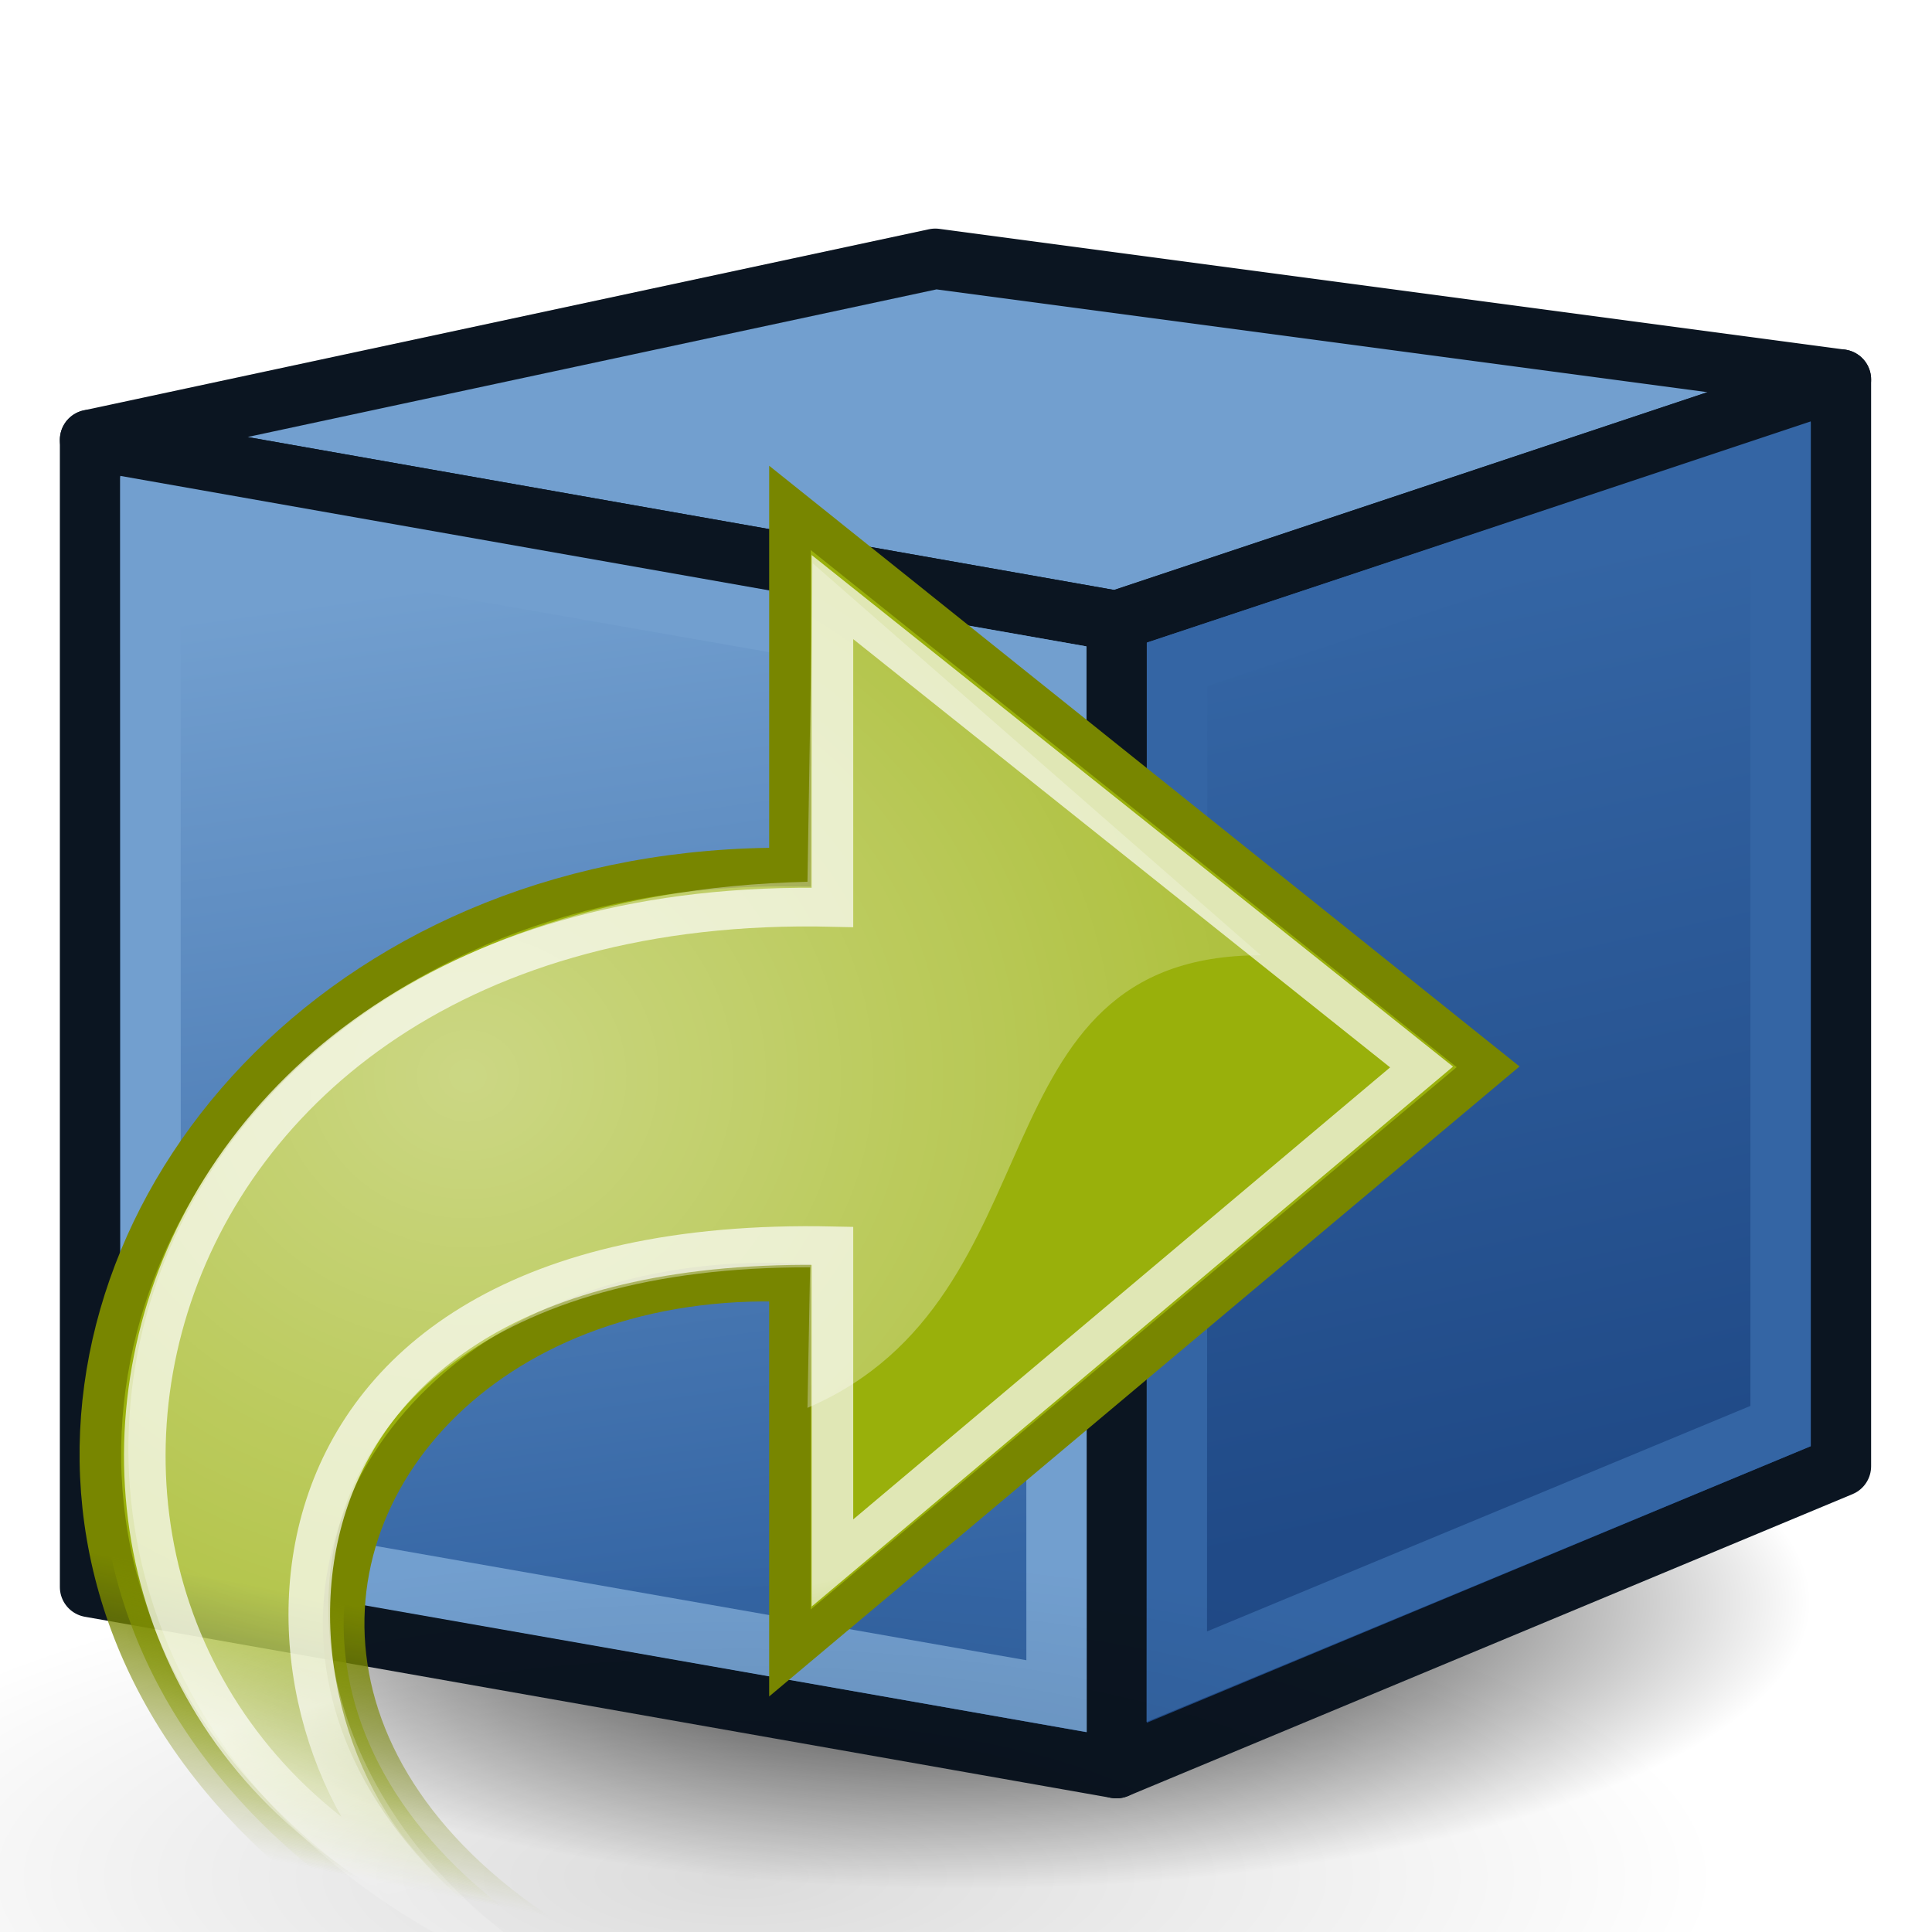
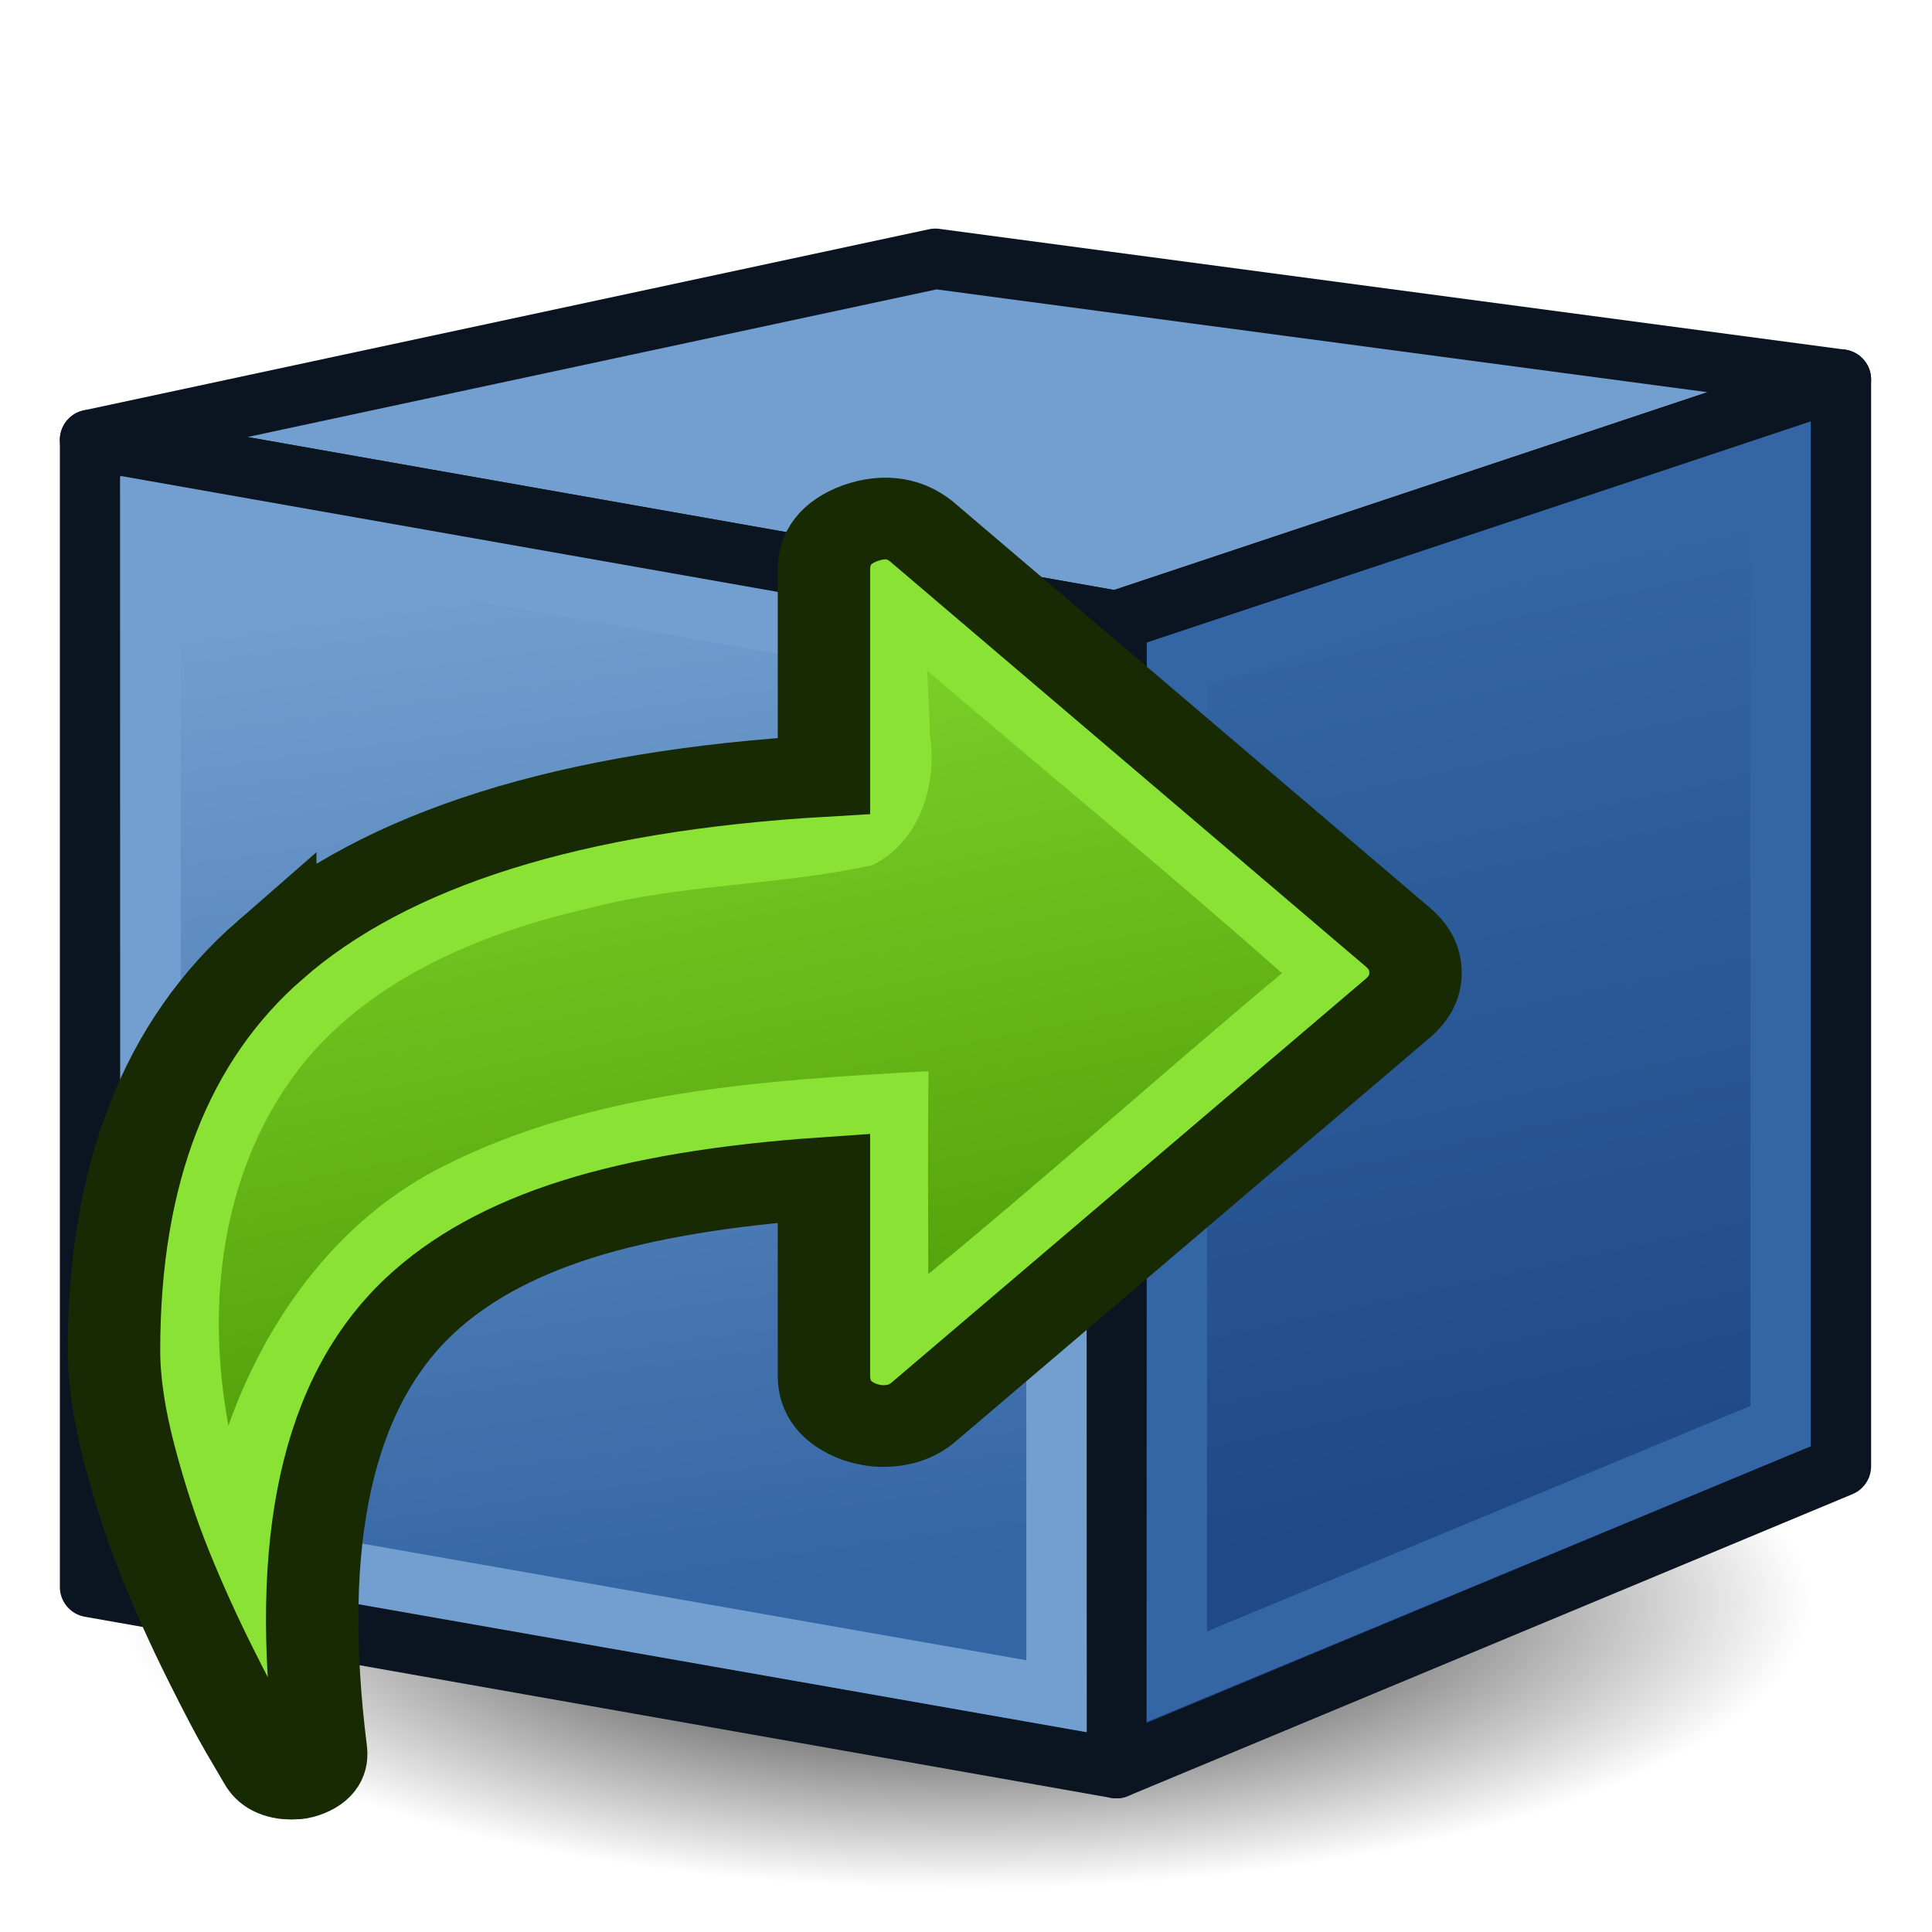
<svg xmlns="http://www.w3.org/2000/svg" xmlns:xlink="http://www.w3.org/1999/xlink" width="64px" height="64px" id="svg2980" version="1.1">
  <defs id="defs2982">
    <linearGradient id="linearGradient3864">
      <stop id="stop3866" offset="0" style="stop-color:#71b2f8;stop-opacity:1;" />
      <stop id="stop3868" offset="1" style="stop-color:#002795;stop-opacity:1;" />
    </linearGradient>
    <linearGradient xlink:href="#linearGradient3377-28" id="linearGradient3616-9" gradientUnits="userSpaceOnUse" x1="901.188" y1="1190.875" x2="1267.906" y2="1190.875" gradientTransform="matrix(0.1367863,0,0,0.1367863,-122.454,-135.8206)" />
    <linearGradient id="linearGradient3377-28">
      <stop id="stop3379-2" offset="0" style="stop-color:#ffaa00;stop-opacity:1;" />
      <stop id="stop3381-9" offset="1" style="stop-color:#faff2b;stop-opacity:1;" />
    </linearGradient>
    <linearGradient gradientUnits="userSpaceOnUse" y2="1190.875" x2="1267.906" y1="1190.875" x1="901.188" id="linearGradient3383-7" xlink:href="#linearGradient3377-28" />
    <linearGradient xlink:href="#linearGradient3377-2" id="linearGradient3616" gradientUnits="userSpaceOnUse" x1="901.188" y1="1190.875" x2="1267.906" y2="1190.875" gradientTransform="matrix(0.1367863,0,0,0.1367863,-122.454,-135.8206)" />
    <linearGradient id="linearGradient3377-2">
      <stop id="stop3379-6" offset="0" style="stop-color:#ffaa00;stop-opacity:1;" />
      <stop id="stop3381-7" offset="1" style="stop-color:#faff2b;stop-opacity:1;" />
    </linearGradient>
    <linearGradient gradientUnits="userSpaceOnUse" y2="1190.875" x2="1267.906" y1="1190.875" x1="901.188" id="linearGradient3383-6" xlink:href="#linearGradient3377-2" />
    <radialGradient gradientUnits="userSpaceOnUse" gradientTransform="matrix(1.43075,-1.3605156e-7,1.202713e-8,0.1264801,-475.3928,1244.283)" r="194.406" fy="1424.447" fx="1103.64" cy="1424.447" cx="1103.64" id="radialGradient6355" xlink:href="#linearGradient6349" />
    <linearGradient gradientUnits="userSpaceOnUse" y2="1190.875" x2="1267.906" y1="1190.875" x1="901.188" id="linearGradient3383" xlink:href="#linearGradient3377" />
    <linearGradient id="linearGradient3377">
      <stop id="stop3379" offset="0" style="stop-color:#ffaa00;stop-opacity:1;" />
      <stop id="stop3381" offset="1" style="stop-color:#faff2b;stop-opacity:1;" />
    </linearGradient>
    <linearGradient id="linearGradient6349">
      <stop id="stop6351" offset="0" style="stop-color:#000000;stop-opacity:1;" />
      <stop id="stop6353" offset="1" style="stop-color:#000000;stop-opacity:0;" />
    </linearGradient>
    <linearGradient xlink:href="#linearGradient3377" id="linearGradient3025" gradientUnits="userSpaceOnUse" x1="901.188" y1="1190.875" x2="1267.906" y2="1190.875" />
    <linearGradient xlink:href="#linearGradient3377-2" id="linearGradient3027" gradientUnits="userSpaceOnUse" x1="901.188" y1="1190.875" x2="1267.906" y2="1190.875" />
    <linearGradient xlink:href="#linearGradient3377-28" id="linearGradient3029" gradientUnits="userSpaceOnUse" x1="901.188" y1="1190.875" x2="1267.906" y2="1190.875" />
    <linearGradient gradientTransform="translate(-0.017371,-2.42772)" xlink:href="#linearGradient3767" id="linearGradient3773" x1="22.117" y1="55.718" x2="17.329" y2="21.311" gradientUnits="userSpaceOnUse" />
    <linearGradient id="linearGradient3767">
      <stop style="stop-color:#3465a4;stop-opacity:1" offset="0" id="stop3769" />
      <stop style="stop-color:#729fcf;stop-opacity:1" offset="1" id="stop3771" />
    </linearGradient>
    <linearGradient gradientTransform="translate(-0.017371,-2.42772)" xlink:href="#linearGradient3777" id="linearGradient3783" x1="53.897" y1="51.18" x2="47.502" y2="21.837" gradientUnits="userSpaceOnUse" />
    <linearGradient id="linearGradient3777">
      <stop style="stop-color:#204a87;stop-opacity:1" offset="0" id="stop3779" />
      <stop style="stop-color:#3465a4;stop-opacity:1" offset="1" id="stop3781" />
    </linearGradient>
    <radialGradient xlink:href="#linearGradient3794" id="radialGradient3800" cx="1" cy="45" fx="1" fy="45" r="41" gradientTransform="matrix(0.9334821,-2.2905276e-8,0,0.2868757,0.06651751,32.09059)" gradientUnits="userSpaceOnUse" />
    <linearGradient id="linearGradient3794">
      <stop style="stop-color:#000000;stop-opacity:1;" offset="0" id="stop3796" />
      <stop style="stop-color:#000000;stop-opacity:0;" offset="1" id="stop3798" />
    </linearGradient>
    <radialGradient r="41" fy="45" fx="1" cy="45" cx="1" gradientTransform="matrix(0.9334821,-2.2905276e-8,0,0.2868757,0.06651751,32.09059)" gradientUnits="userSpaceOnUse" id="radialGradient3071" xlink:href="#linearGradient3794" />
-     <radialGradient xlink:href="#linearGradient4991" id="radialGradient4997" cx="16.564" cy="11.132" fx="16.564" fy="11.132" r="19.062" gradientTransform="matrix(-0.01312985,1.685197,1.743434,0.01311475,392.3626,74.21784)" gradientUnits="userSpaceOnUse" />
-     <linearGradient id="linearGradient4991">
-       <stop style="stop-color:#ffffff;stop-opacity:1;" offset="0" id="stop4993" />
-       <stop style="stop-color:#ffffff;stop-opacity:0;" offset="1" id="stop4995" />
+     <linearGradient xlink:href="#linearGradient3774" id="linearGradient4316" gradientUnits="userSpaceOnUse" gradientTransform="matrix(-0.5196405,0,0,0.5004219,1386.353,982.2138)" x1="288.112" y1="358.158" x2="372.525" y2="7.542" />
+     <linearGradient id="linearGradient3774">
+       <stop style="stop-color:#4e9a06;stop-opacity:1" offset="0" id="stop3776" />
+       <stop style="stop-color:#8ae234;stop-opacity:1" offset="1" id="stop3778" />
    </linearGradient>
-     <linearGradient xlink:href="#linearGradient4991" id="linearGradient1764" gradientUnits="userSpaceOnUse" gradientTransform="matrix(0,-1.171926,1.19269,0,395.237,138.4347)" x1="17.061" y1="11.395" x2="12.624" y2="12.584" />
-     <linearGradient gradientTransform="matrix(1.017718,0,0,1,393.4226,84.33355)" xlink:href="#linearGradient2240" id="linearGradient2246" x1="33" y1="35.75" x2="31.5" y2="42.5" gradientUnits="userSpaceOnUse" />
-     <linearGradient id="linearGradient2240">
-       <stop style="stop-color:#99b00b;stop-opacity:1;" offset="0" id="stop2242" />
-       <stop style="stop-color:#99b00b;stop-opacity:0;" offset="1" id="stop2244" />
-     </linearGradient>
-     <linearGradient gradientTransform="matrix(1.017718,0,0,1,393.4226,84.33355)" xlink:href="#linearGradient2232" id="linearGradient2238" x1="33" y1="35.75" x2="31.5" y2="42.5" gradientUnits="userSpaceOnUse" />
-     <linearGradient id="linearGradient2232">
-       <stop style="stop-color:#788600;stop-opacity:1;" offset="0" id="stop2234" />
-       <stop style="stop-color:#788600;stop-opacity:0;" offset="1" id="stop2236" />
-     </linearGradient>
-     <radialGradient xlink:href="#linearGradient6349" id="radialGradient8668" cx="24.837" cy="36.421" fx="24.837" fy="36.421" r="15.645" gradientTransform="matrix(1.51613,0,0,0.537395,380.5514,-142.752)" gradientUnits="userSpaceOnUse" />
  </defs>
  <g id="layer1">
    <path style="fill:url(#radialGradient3071);fill-opacity:1;stroke:none" id="path3024" d="m 42,45 a 41,13 0 1 1 -82,0 41,13 0 1 1 82,0 z" transform="matrix(0.7317073,0,0,0.8076923,31.25092,16.72613)" />
    <path style="fill:#729fcf;stroke:#0b1521;stroke-width:2;stroke-linecap:butt;stroke-linejoin:round;stroke-opacity:1" d="m 2.983,14.572 34,6 24,-8 -30,-4 z" id="path2993" />
    <path style="fill:url(#linearGradient3783);fill-opacity:1;stroke:#0b1521;stroke-width:2;stroke-linecap:butt;stroke-linejoin:round;stroke-opacity:1" d="m 60.983,12.572 0,36 -24,10 0,-38 z" id="path2995" />
    <path id="path3825-3" d="m 2.983,14.572 34,6 0,38 -34,-6 z" style="fill:url(#linearGradient3773);fill-opacity:1;fill-rule:evenodd;stroke:#0b1521;stroke-width:2;stroke-linecap:butt;stroke-linejoin:round;stroke-miterlimit:4;stroke-opacity:1;stroke-dasharray:none;stroke-dashoffset:0;marker:none;visibility:visible;display:inline;overflow:visible;enable-background:accumulate" />
    <path style="fill:none;stroke:#729fcf;stroke-width:2;stroke-linecap:butt;stroke-linejoin:miter;stroke-opacity:1" d="M 4.983,17 4.991,50.919 35,56.188 34.991,22.254 z" id="path3765" />
    <path style="fill:none;stroke:#3465a4;stroke-width:2;stroke-linecap:butt;stroke-linejoin:miter;stroke-opacity:1" d="m 38.995,22.006 -0.012,33.535 20.001,-8.301 3.6e-4,-31.867 z" id="path3775" />
    <g id="g3973" transform="matrix(0.9825909,0,0,1,-534.5735,-68.33656)">
-       <g id="g4239" transform="matrix(1.389161,0,0,1.269279,-11.89428,-25.84525)">
-         <ellipse style="color:#000000;display:inline;overflow:visible;visibility:visible;opacity:0.141;fill:url(#radialGradient8668);fill-opacity:1;fill-rule:evenodd;stroke:none;stroke-width:1;stroke-linecap:butt;stroke-linejoin:miter;stroke-miterlimit:10;stroke-dasharray:none;stroke-dashoffset:0;stroke-opacity:1;marker:none;marker-start:none;marker-mid:none;marker-end:none" id="path8660" transform="scale(1,-1)" cx="418.208" cy="-123.179" rx="23.719" ry="8.407" />
-         <path id="path1432" d="m 432.477,129.368 c -40.735,1.321 -34.297,-32.741 -13.108,-32.537 l 0,-9.375 16.943,14.587 -16.943,15.298 c 0,0 0,-9.668 0,-9.668 -14.312,-0.586 -18.5,21.433 13.108,21.696 z" style="color:#000000;display:block;overflow:visible;visibility:visible;opacity:1;fill:url(#linearGradient2246);fill-opacity:1;fill-rule:nonzero;stroke:url(#linearGradient2238);stroke-width:1.009;stroke-linecap:butt;stroke-linejoin:miter;stroke-miterlimit:4;stroke-dasharray:none;stroke-dashoffset:0;stroke-opacity:1;marker:none;marker-start:none;marker-mid:none;marker-end:none" />
-         <path style="color:#000000;display:block;overflow:visible;visibility:visible;opacity:0.699;fill:none;fill-opacity:1;fill-rule:nonzero;stroke:url(#linearGradient1764);stroke-width:1.009;stroke-linecap:butt;stroke-linejoin:miter;stroke-miterlimit:10;stroke-dasharray:none;stroke-dashoffset:0;stroke-opacity:1;marker:none;marker-start:none;marker-mid:none;marker-end:none" d="m 410.647,123.649 c -11.931,-6.08 -8.333,-26.228 9.753,-25.766 l 0,-8.099 c 0,0 14.297,12.264 14.297,12.264 l -14.297,12.944 c 0,0 0,-8.278 0,-8.278 -15.103,-0.348 -14.411,12.758 -9.753,16.935 z" id="path2177" />
-         <path id="path4989" d="m 419.921,88.902 10.876,10.23 c -7.06,-10e-7 -4.77,8.937 -11.003,11.812 l 0.064,-3.667 c -15.457,-0.062 -14.566,15.5 -3.308,19.75 -19.426,-4.882 -16.729,-29.313 3.244,-29.813 l 0.127,-8.312 z" style="color:#000000;display:inline;overflow:visible;visibility:visible;opacity:0.494;fill:url(#radialGradient4997);fill-opacity:1;fill-rule:nonzero;stroke:none;stroke-width:1;stroke-linecap:butt;stroke-linejoin:miter;stroke-miterlimit:10;stroke-dasharray:none;stroke-dashoffset:0;stroke-opacity:1;marker:none;marker-start:none;marker-mid:none;marker-end:none" />
+       <g id="g4310" transform="matrix(0.2100478,0,0,0.182493,312.533,-96.22418)">
+         <path id="path4312" d="m 1145.565,1074.154 c 18.594,-18.383 48.217,-28.906 88.869,-31.574 v -37.433 c 0,-4 1.929,-6.81 5.787,-8.43 4.055,-1.616 7.517,-0.952 10.385,2.001 l 75.958,73.151 c 1.88,1.812 2.818,3.954 2.818,6.43 0,2.477 -0.939,4.619 -2.818,6.429 l -75.96,73.15 c -1.783,1.81 -4.006,2.715 -6.677,2.715 -1.187,0 -2.422,-0.238 -3.708,-0.714 -3.857,-1.62 -5.788,-4.427 -5.788,-8.43 v -35.862 c -15.923,1.239 -29.15,3.739 -39.688,7.501 -10.533,3.763 -18.964,9.025 -25.295,15.788 -14.738,15.716 -19.981,42.621 -15.727,80.724 0.195,2.478 -0.939,4.096 -3.413,4.858 -0.297,0.097 -0.741,0.142 -1.335,0.142 -1.978,0 -3.361,-0.809 -4.154,-2.429 l -2.967,-5.715 c -1.383,-2.668 -3.386,-6.978 -6.007,-12.931 -2.619,-5.956 -4.997,-11.907 -7.124,-17.861 -2.127,-5.952 -4.03,-12.524 -5.712,-19.715 -1.681,-7.194 -2.522,-13.551 -2.522,-19.074 0,-32.004 8.361,-56.243 25.078,-72.722 z" style="opacity:1;fill:#8ae234;fill-opacity:1;stroke:#172a04;stroke-width:14.83;stroke-miterlimit:4;stroke-dasharray:none;stroke-opacity:1" />
+         <path style="opacity:1;fill:url(#linearGradient4316);fill-opacity:1;stroke:none;stroke-width:34.753;stroke-miterlimit:4;stroke-dasharray:none;stroke-opacity:1" d="m 1252.646,1025.062 c 18.444,17.762 37.163,35.196 55.306,53.324 -19.091,18.007 -37.542,36.784 -56.775,54.618 -0.018,-12.274 -0.087,-24.549 0.032,-36.823 -26.446,1.641 -53.969,3.575 -77.82,17.23 -17.009,9.58 -28.488,27.811 -34.539,47.088 -3.574,-21.597 -1.29,-45.341 10.607,-63.661 11.027,-16.901 29.536,-25.727 47.629,-30.34 14.784,-4.328 30.256,-4.013 45.128,-7.726 7.839,-4.398 10.419,-14.928 9.218,-23.842 -0.062,-3.792 -0.289,-7.633 -0.432,-11.451 0.549,0.527 1.098,1.055 1.647,1.583 z" id="path4314" />
      </g>
    </g>
  </g>
</svg>
